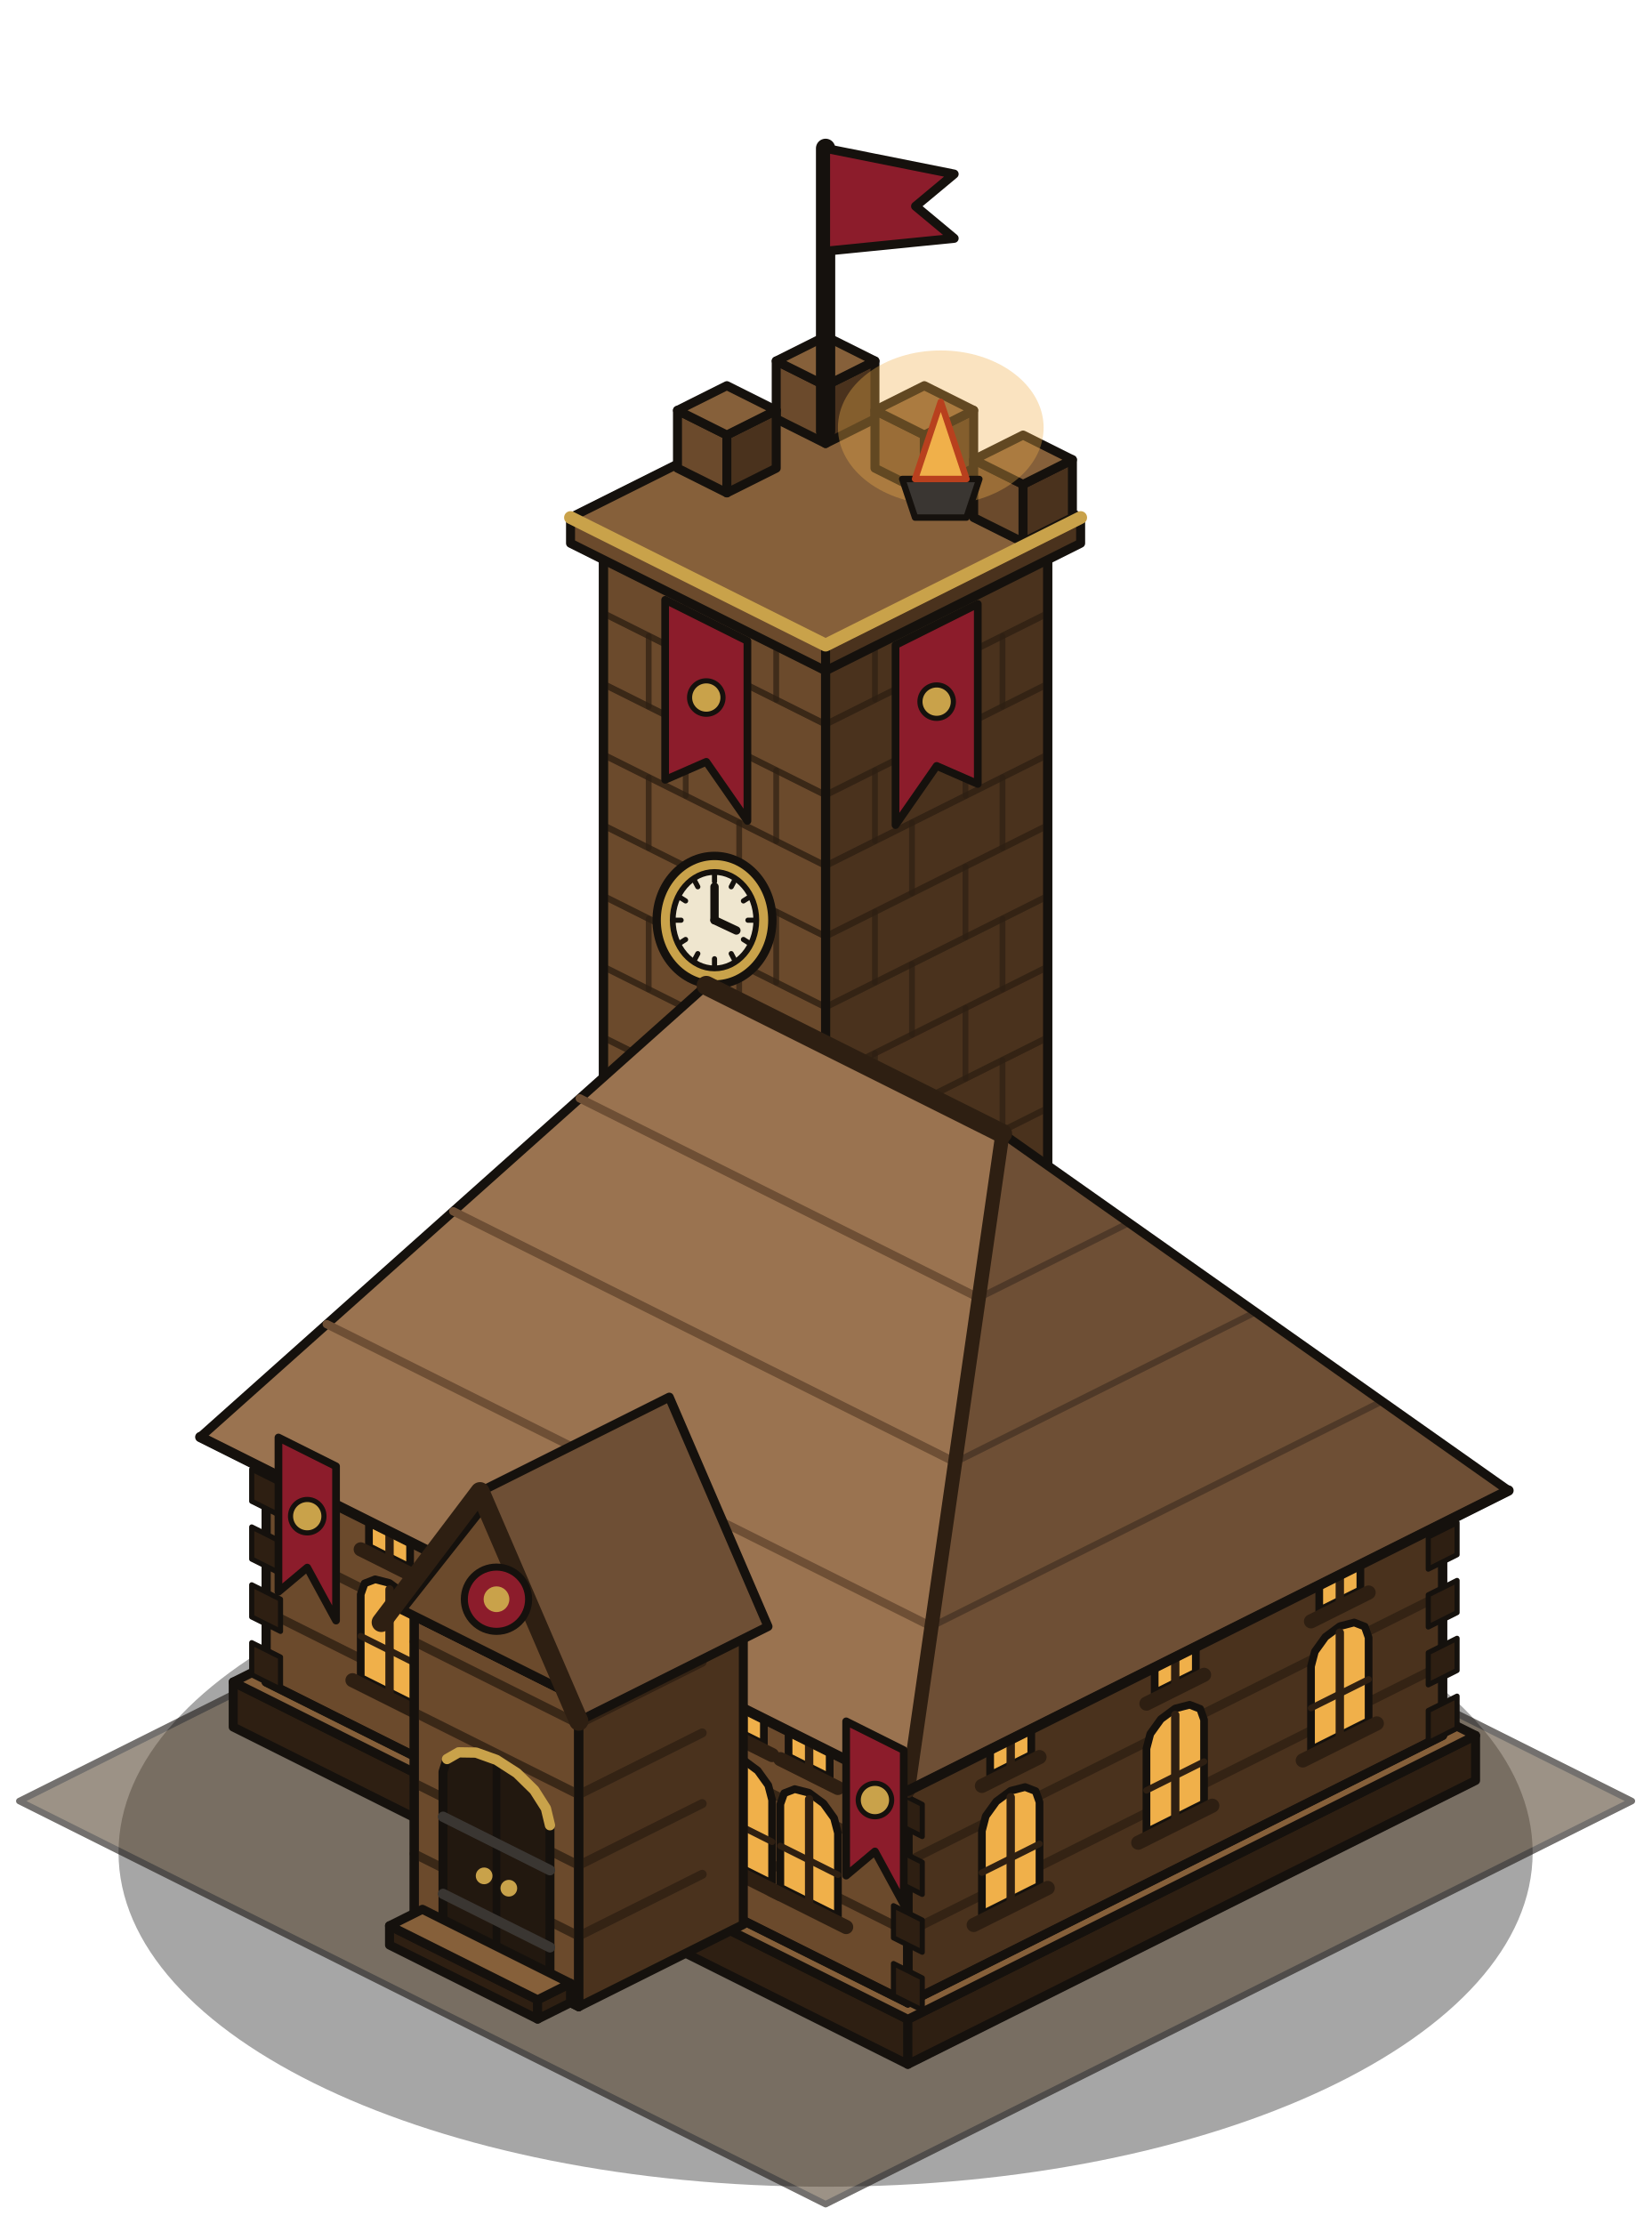
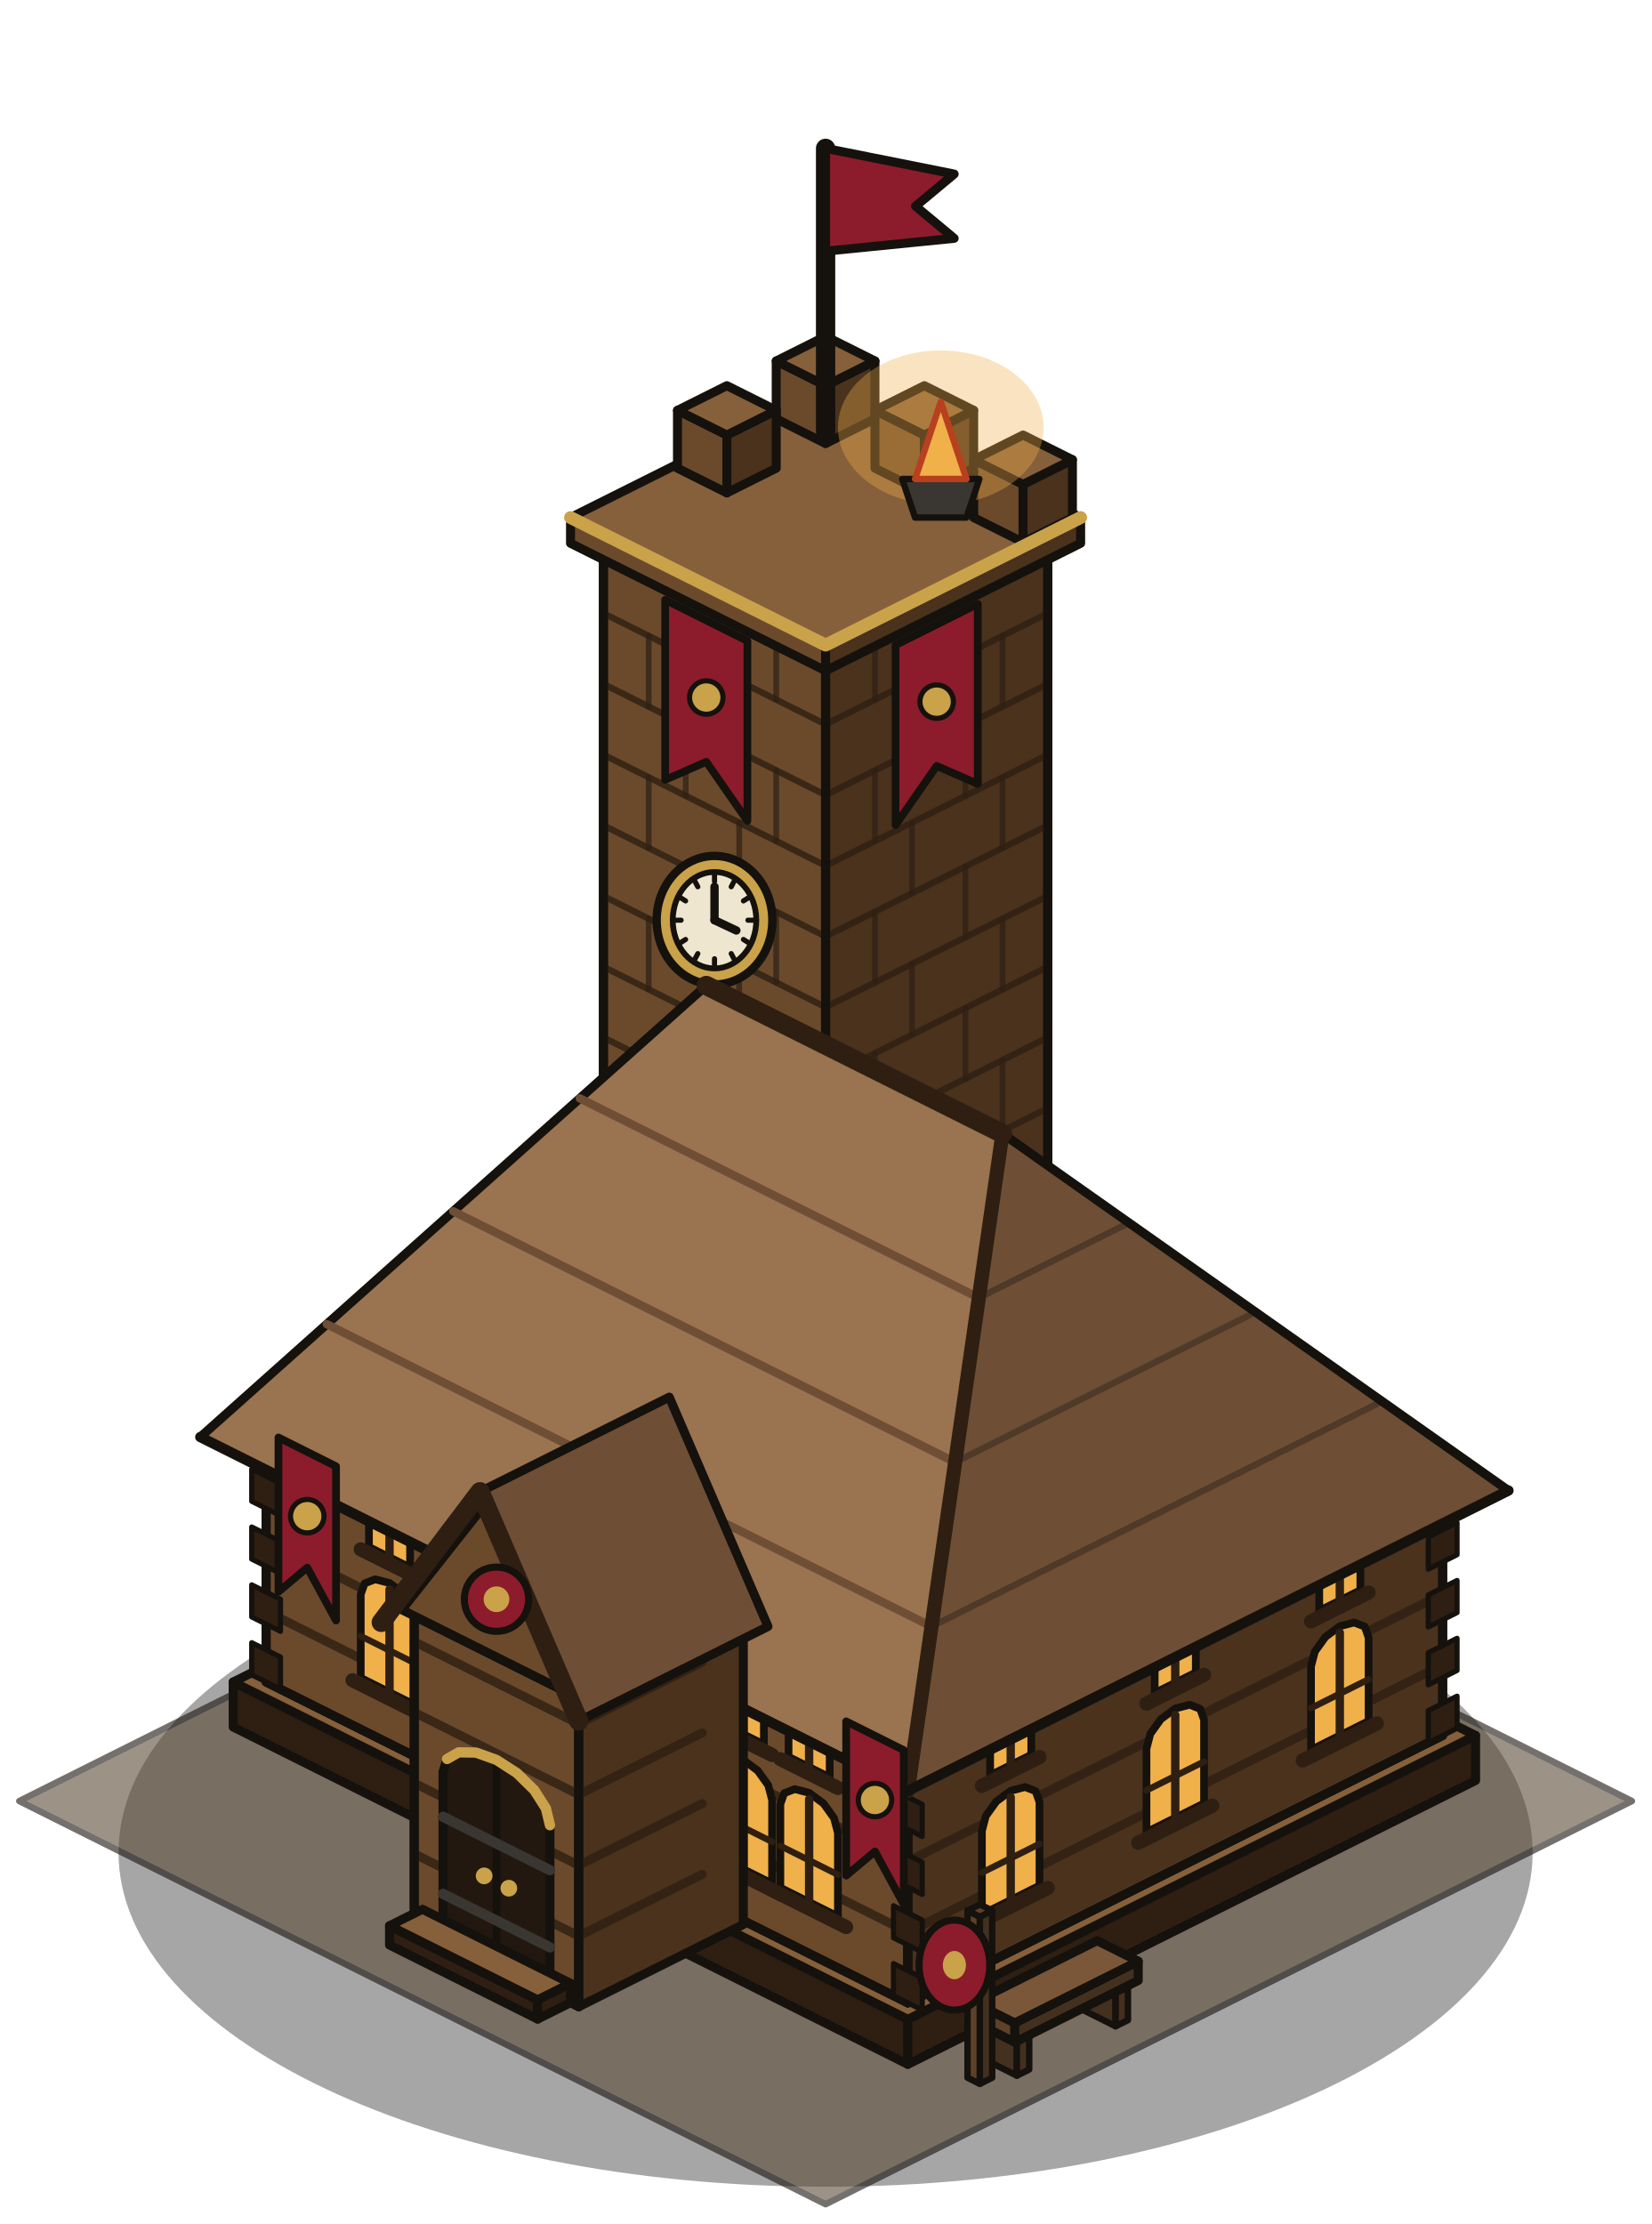
<svg xmlns="http://www.w3.org/2000/svg" width="514" height="692" viewBox="-128.44 -280.2 257 346">
  <ellipse cx="0" cy="8" rx="110" ry="52" fill="#000" opacity="0.35" />
  <polygon points="0,-62.72 125.44,0 0,62.72 -125.44,0" fill="#5a4a36" stroke="#15110d" stroke-width="1.0" stroke-linejoin="round" opacity="0.6" />
  <polygon points="-92.16,-11.52 12.8,40.96 12.8,33.96 -92.16,-18.52" fill="#2e1f12" stroke="#15110d" stroke-width="1.4" stroke-linejoin="round" />
  <polygon points="12.8,40.96 101.12,-3.2 101.12,-10.2 12.8,33.96" fill="#2e1f12" stroke="#15110d" stroke-width="1.4" stroke-linejoin="round" />
  <polygon points="-3.84,-62.68 101.12,-10.2 12.8,33.96 -92.16,-18.52" fill="#86603a" stroke="#15110d" stroke-width="1.4" stroke-linejoin="round" />
  <polygon points="-87.04,-18.52 12.8,31.4 12.8,-13.6 -87.04,-63.52" fill="#6b4a2c" stroke="#15110d" stroke-width="1.4" stroke-linejoin="round" />
  <polygon points="12.8,31.4 96,-10.2 96,-55.2 12.8,-13.6" fill="#4a321d" stroke="#15110d" stroke-width="1.4" stroke-linejoin="round" />
  <polygon points="-3.84,-105.12 96,-55.2 12.8,-13.6 -87.04,-63.52" fill="#86603a" stroke="#15110d" stroke-width="1.4" stroke-linejoin="round" />
  <polyline points="-87.04,-29.52 12.8,20.4" fill="none" stroke="#2e1f12" stroke-width="1.4" stroke-linecap="round" stroke-linejoin="round" opacity="0.8" />
  <polyline points="-87.04,-40.52 12.8,9.4" fill="none" stroke="#2e1f12" stroke-width="1.4" stroke-linecap="round" stroke-linejoin="round" opacity="0.8" />
  <polyline points="-87.04,-51.52 12.8,-1.6" fill="none" stroke="#2e1f12" stroke-width="1.4" stroke-linecap="round" stroke-linejoin="round" opacity="0.8" />
  <polyline points="96,-21.2 12.8,20.4" fill="none" stroke="#2e1f12" stroke-width="1.4" stroke-linecap="round" stroke-linejoin="round" opacity="0.8" />
  <polyline points="96,-32.2 12.8,9.4" fill="none" stroke="#2e1f12" stroke-width="1.4" stroke-linecap="round" stroke-linejoin="round" opacity="0.8" />
  <polyline points="96,-43.2 12.8,-1.6" fill="none" stroke="#2e1f12" stroke-width="1.4" stroke-linecap="round" stroke-linejoin="round" opacity="0.8" />
  <polygon points="-87.04,-18.52 12.8,31.4 12.8,-13.6 -87.04,-63.52" fill="none" stroke="#15110d" stroke-width="1.4" stroke-linejoin="round" />
  <polygon points="96,-10.2 12.8,31.4 12.8,-13.6 96,-55.2" fill="none" stroke="#15110d" stroke-width="1.4" stroke-linejoin="round" />
  <polygon points="-72.32,-19.16 -63.36,-14.68 -63.36,-27.68 -63.96,-29.98 -65.6,-32.26 -67.84,-33.92 -70.08,-34.5 -71.72,-33.86 -72.32,-32.16" fill="#f0b04a" stroke="#15110d" stroke-width="1.2" stroke-linejoin="round" />
  <polyline points="-67.84,-16.92 -67.84,-32.92" fill="none" stroke="#2e1f12" stroke-width="1.3" stroke-linecap="round" stroke-linejoin="round" />
  <polyline points="-72.32,-25.66 -63.36,-21.18" fill="none" stroke="#2e1f12" stroke-width="1.0" stroke-linecap="round" stroke-linejoin="round" />
  <polyline points="-73.6,-18.8 -62.08,-13.04" fill="none" stroke="#2e1f12" stroke-width="2.2" stroke-linecap="round" stroke-linejoin="round" />
  <polygon points="-59.52,-12.76 -50.56,-8.28 -50.56,-21.28 -51.16,-23.58 -52.8,-25.86 -55.04,-27.52 -57.28,-28.1 -58.92,-27.46 -59.52,-25.76" fill="#f0b04a" stroke="#15110d" stroke-width="1.2" stroke-linejoin="round" />
  <polyline points="-55.04,-10.52 -55.04,-26.52" fill="none" stroke="#2e1f12" stroke-width="1.3" stroke-linecap="round" stroke-linejoin="round" />
  <polyline points="-59.52,-19.26 -50.56,-14.78" fill="none" stroke="#2e1f12" stroke-width="1.0" stroke-linecap="round" stroke-linejoin="round" />
  <polyline points="-60.8,-12.4 -49.28,-6.64" fill="none" stroke="#2e1f12" stroke-width="2.2" stroke-linecap="round" stroke-linejoin="round" />
  <polygon points="-17.28,8.36 -8.32,12.84 -8.32,-0.16 -8.92,-2.46 -10.56,-4.74 -12.8,-6.4 -15.04,-6.98 -16.68,-6.34 -17.28,-4.64" fill="#f0b04a" stroke="#15110d" stroke-width="1.2" stroke-linejoin="round" />
  <polyline points="-12.8,10.6 -12.8,-5.4" fill="none" stroke="#2e1f12" stroke-width="1.3" stroke-linecap="round" stroke-linejoin="round" />
  <polyline points="-17.28,1.86 -8.32,6.34" fill="none" stroke="#2e1f12" stroke-width="1.0" stroke-linecap="round" stroke-linejoin="round" />
  <polyline points="-18.56,8.72 -7.04,14.48" fill="none" stroke="#2e1f12" stroke-width="2.2" stroke-linecap="round" stroke-linejoin="round" />
  <polygon points="-7.04,13.48 1.92,17.96 1.92,4.96 1.32,2.66 -0.32,0.38 -2.56,-1.28 -4.8,-1.86 -6.44,-1.22 -7.04,0.48" fill="#f0b04a" stroke="#15110d" stroke-width="1.2" stroke-linejoin="round" />
  <polyline points="-2.56,15.72 -2.56,-0.28" fill="none" stroke="#2e1f12" stroke-width="1.3" stroke-linecap="round" stroke-linejoin="round" />
  <polyline points="-7.04,6.98 1.92,11.46" fill="none" stroke="#2e1f12" stroke-width="1.0" stroke-linecap="round" stroke-linejoin="round" />
  <polyline points="-8.32,13.84 3.2,19.6" fill="none" stroke="#2e1f12" stroke-width="2.2" stroke-linecap="round" stroke-linejoin="round" />
  <polygon points="84.48,-12.44 75.52,-7.96 75.52,-20.96 76.12,-23.26 77.76,-25.54 80,-27.2 82.24,-27.78 83.88,-27.14 84.48,-25.44" fill="#f0b04a" stroke="#15110d" stroke-width="1.2" stroke-linejoin="round" />
  <polyline points="80,-10.2 80,-26.2" fill="none" stroke="#2e1f12" stroke-width="1.3" stroke-linecap="round" stroke-linejoin="round" />
  <polyline points="84.48,-18.94 75.52,-14.46" fill="none" stroke="#2e1f12" stroke-width="1.0" stroke-linecap="round" stroke-linejoin="round" />
  <polyline points="85.76,-12.08 74.24,-6.32" fill="none" stroke="#2e1f12" stroke-width="2.2" stroke-linecap="round" stroke-linejoin="round" />
  <polygon points="58.88,0.36 49.92,4.84 49.92,-8.16 50.52,-10.46 52.16,-12.74 54.4,-14.4 56.64,-14.98 58.28,-14.34 58.88,-12.64" fill="#f0b04a" stroke="#15110d" stroke-width="1.2" stroke-linejoin="round" />
  <polyline points="54.4,2.6 54.4,-13.4" fill="none" stroke="#2e1f12" stroke-width="1.3" stroke-linecap="round" stroke-linejoin="round" />
  <polyline points="58.88,-6.14 49.92,-1.66" fill="none" stroke="#2e1f12" stroke-width="1.0" stroke-linecap="round" stroke-linejoin="round" />
  <polyline points="60.16,0.72 48.64,6.48" fill="none" stroke="#2e1f12" stroke-width="2.2" stroke-linecap="round" stroke-linejoin="round" />
  <polygon points="33.28,13.16 24.32,17.64 24.32,4.64 24.92,2.34 26.56,0.06 28.8,-1.6 31.04,-2.18 32.68,-1.54 33.28,0.16" fill="#f0b04a" stroke="#15110d" stroke-width="1.2" stroke-linejoin="round" />
  <polyline points="28.8,15.4 28.8,-0.6" fill="none" stroke="#2e1f12" stroke-width="1.3" stroke-linecap="round" stroke-linejoin="round" />
  <polyline points="33.28,6.66 24.32,11.14" fill="none" stroke="#2e1f12" stroke-width="1.0" stroke-linecap="round" stroke-linejoin="round" />
  <polyline points="34.56,13.52 23.04,19.28" fill="none" stroke="#2e1f12" stroke-width="2.2" stroke-linecap="round" stroke-linejoin="round" />
  <polygon points="83.2,-32.8 76.8,-29.6 76.8,-37.6 83.2,-40.8" fill="#f0b04a" stroke="#15110d" stroke-width="1.2" stroke-linejoin="round" />
  <polyline points="80,-31.2 80,-39.2" fill="none" stroke="#2e1f12" stroke-width="1.3" stroke-linecap="round" stroke-linejoin="round" />
  <polyline points="83.2,-36.8 76.8,-33.6" fill="none" stroke="#2e1f12" stroke-width="1.0" stroke-linecap="round" stroke-linejoin="round" />
  <polyline points="84.48,-32.44 75.52,-27.96" fill="none" stroke="#2e1f12" stroke-width="2.2" stroke-linecap="round" stroke-linejoin="round" />
  <polygon points="57.6,-20 51.2,-16.8 51.2,-24.8 57.6,-28" fill="#f0b04a" stroke="#15110d" stroke-width="1.2" stroke-linejoin="round" />
  <polyline points="54.4,-18.4 54.4,-26.4" fill="none" stroke="#2e1f12" stroke-width="1.3" stroke-linecap="round" stroke-linejoin="round" />
  <polyline points="57.6,-24 51.2,-20.8" fill="none" stroke="#2e1f12" stroke-width="1.0" stroke-linecap="round" stroke-linejoin="round" />
  <polyline points="58.88,-19.64 49.92,-15.16" fill="none" stroke="#2e1f12" stroke-width="2.2" stroke-linecap="round" stroke-linejoin="round" />
  <polygon points="32,-7.2 25.6,-4 25.6,-12 32,-15.2" fill="#f0b04a" stroke="#15110d" stroke-width="1.2" stroke-linejoin="round" />
  <polyline points="28.8,-5.6 28.8,-13.6" fill="none" stroke="#2e1f12" stroke-width="1.3" stroke-linecap="round" stroke-linejoin="round" />
  <polyline points="32,-11.2 25.6,-8" fill="none" stroke="#2e1f12" stroke-width="1.0" stroke-linecap="round" stroke-linejoin="round" />
  <polyline points="33.28,-6.84 24.32,-2.36" fill="none" stroke="#2e1f12" stroke-width="2.2" stroke-linecap="round" stroke-linejoin="round" />
  <polygon points="-71.04,-39.52 -64.64,-36.32 -64.64,-44.32 -71.04,-47.52" fill="#f0b04a" stroke="#15110d" stroke-width="1.2" stroke-linejoin="round" />
  <polyline points="-67.84,-37.92 -67.84,-45.92" fill="none" stroke="#2e1f12" stroke-width="1.3" stroke-linecap="round" stroke-linejoin="round" />
  <polyline points="-71.04,-43.52 -64.64,-40.32" fill="none" stroke="#2e1f12" stroke-width="1.0" stroke-linecap="round" stroke-linejoin="round" />
  <polyline points="-72.32,-39.16 -63.36,-34.68" fill="none" stroke="#2e1f12" stroke-width="2.2" stroke-linecap="round" stroke-linejoin="round" />
  <polygon points="-58.24,-33.12 -51.84,-29.92 -51.84,-37.92 -58.24,-41.12" fill="#f0b04a" stroke="#15110d" stroke-width="1.2" stroke-linejoin="round" />
  <polyline points="-55.04,-31.52 -55.04,-39.52" fill="none" stroke="#2e1f12" stroke-width="1.3" stroke-linecap="round" stroke-linejoin="round" />
  <polyline points="-58.24,-37.12 -51.84,-33.92" fill="none" stroke="#2e1f12" stroke-width="1.0" stroke-linecap="round" stroke-linejoin="round" />
  <polyline points="-59.52,-32.76 -50.56,-28.28" fill="none" stroke="#2e1f12" stroke-width="2.2" stroke-linecap="round" stroke-linejoin="round" />
  <polygon points="-16,-12 -9.6,-8.8 -9.6,-16.8 -16,-20" fill="#f0b04a" stroke="#15110d" stroke-width="1.2" stroke-linejoin="round" />
  <polyline points="-12.8,-10.4 -12.8,-18.4" fill="none" stroke="#2e1f12" stroke-width="1.3" stroke-linecap="round" stroke-linejoin="round" />
  <polyline points="-16,-16 -9.6,-12.8" fill="none" stroke="#2e1f12" stroke-width="1.0" stroke-linecap="round" stroke-linejoin="round" />
  <polyline points="-17.28,-11.64 -8.32,-7.16" fill="none" stroke="#2e1f12" stroke-width="2.2" stroke-linecap="round" stroke-linejoin="round" />
  <polygon points="-5.76,-6.88 0.64,-3.68 0.64,-11.68 -5.76,-14.88" fill="#f0b04a" stroke="#15110d" stroke-width="1.2" stroke-linejoin="round" />
  <polyline points="-2.56,-5.28 -2.56,-13.28" fill="none" stroke="#2e1f12" stroke-width="1.3" stroke-linecap="round" stroke-linejoin="round" />
  <polyline points="-5.76,-10.88 0.64,-7.68" fill="none" stroke="#2e1f12" stroke-width="1.0" stroke-linecap="round" stroke-linejoin="round" />
  <polyline points="-7.04,-6.52 1.92,-2.04" fill="none" stroke="#2e1f12" stroke-width="2.2" stroke-linecap="round" stroke-linejoin="round" />
  <polygon points="-89.28,-19.64 -84.8,-17.4 -84.8,-22.4 -89.28,-24.64" fill="#2e1f12" stroke="#15110d" stroke-width="0.8" stroke-linejoin="round" />
  <polygon points="-89.28,-28.64 -84.8,-26.4 -84.8,-31.4 -89.28,-33.64" fill="#2e1f12" stroke="#15110d" stroke-width="0.8" stroke-linejoin="round" />
  <polygon points="-89.28,-37.64 -84.8,-35.4 -84.8,-40.4 -89.28,-42.64" fill="#2e1f12" stroke="#15110d" stroke-width="0.8" stroke-linejoin="round" />
  <polygon points="-89.28,-46.64 -84.8,-44.4 -84.8,-49.4 -89.28,-51.64" fill="#2e1f12" stroke="#15110d" stroke-width="0.8" stroke-linejoin="round" />
  <polygon points="-89.28,-55.64 -84.8,-53.4 -84.8,-58.4 -89.28,-60.64" fill="#2e1f12" stroke="#15110d" stroke-width="0.8" stroke-linejoin="round" />
  <polygon points="10.56,30.28 15.04,32.52 15.04,27.52 10.56,25.28" fill="#2e1f12" stroke="#15110d" stroke-width="0.8" stroke-linejoin="round" />
  <polygon points="10.56,21.28 15.04,23.52 15.04,18.52 10.56,16.28" fill="#2e1f12" stroke="#15110d" stroke-width="0.8" stroke-linejoin="round" />
  <polygon points="10.56,12.28 15.04,14.52 15.04,9.52 10.56,7.28" fill="#2e1f12" stroke="#15110d" stroke-width="0.8" stroke-linejoin="round" />
  <polygon points="10.56,3.28 15.04,5.52 15.04,0.52 10.56,-1.72" fill="#2e1f12" stroke="#15110d" stroke-width="0.8" stroke-linejoin="round" />
  <polygon points="10.56,-5.72 15.04,-3.48 15.04,-8.48 10.56,-10.72" fill="#2e1f12" stroke="#15110d" stroke-width="0.8" stroke-linejoin="round" />
  <polygon points="98.24,-11.32 93.76,-9.08 93.76,-14.08 98.24,-16.32" fill="#2e1f12" stroke="#15110d" stroke-width="0.8" stroke-linejoin="round" />
  <polygon points="98.24,-20.32 93.76,-18.08 93.76,-23.08 98.24,-25.32" fill="#2e1f12" stroke="#15110d" stroke-width="0.8" stroke-linejoin="round" />
  <polygon points="98.24,-29.32 93.76,-27.08 93.76,-32.08 98.24,-34.32" fill="#2e1f12" stroke="#15110d" stroke-width="0.8" stroke-linejoin="round" />
  <polygon points="98.24,-38.32 93.76,-36.08 93.76,-41.08 98.24,-43.32" fill="#2e1f12" stroke="#15110d" stroke-width="0.8" stroke-linejoin="round" />
  <polygon points="98.24,-47.32 93.76,-45.08 93.76,-50.08 98.24,-52.32" fill="#2e1f12" stroke="#15110d" stroke-width="0.8" stroke-linejoin="round" />
  <polyline points="-87.04,-61.52 12.8,-11.6 96,-53.2" fill="none" stroke="#2e1f12" stroke-width="3" stroke-linecap="round" stroke-linejoin="round" />
  <polygon points="-34.56,-52.79 0,-35.51 0,-178.4 -34.56,-195.68" fill="#6b4a2c" stroke="#15110d" stroke-width="1.4" stroke-linejoin="round" />
  <polygon points="0,-35.51 34.56,-52.79 34.56,-195.68 0,-178.4" fill="#4a321d" stroke="#15110d" stroke-width="1.4" stroke-linejoin="round" />
  <polygon points="0,-212.96 34.56,-195.68 0,-178.4 -34.56,-195.68" fill="#86603a" stroke="#15110d" stroke-width="1.4" stroke-linejoin="round" />
  <polyline points="-34.56,-63.79 0,-46.51" fill="none" stroke="#2e1f12" stroke-width="1.0" stroke-linecap="round" stroke-linejoin="round" opacity="0.8" />
  <polyline points="-34.56,-74.79 0,-57.51" fill="none" stroke="#2e1f12" stroke-width="1.0" stroke-linecap="round" stroke-linejoin="round" opacity="0.8" />
  <polyline points="-34.56,-85.79 0,-68.51" fill="none" stroke="#2e1f12" stroke-width="1.0" stroke-linecap="round" stroke-linejoin="round" opacity="0.8" />
  <polyline points="-34.56,-96.79 0,-79.51" fill="none" stroke="#2e1f12" stroke-width="1.0" stroke-linecap="round" stroke-linejoin="round" opacity="0.8" />
  <polyline points="-34.56,-107.79 0,-90.51" fill="none" stroke="#2e1f12" stroke-width="1.0" stroke-linecap="round" stroke-linejoin="round" opacity="0.8" />
  <polyline points="-34.56,-118.79 0,-101.51" fill="none" stroke="#2e1f12" stroke-width="1.0" stroke-linecap="round" stroke-linejoin="round" opacity="0.8" />
  <polyline points="-34.56,-129.79 0,-112.51" fill="none" stroke="#2e1f12" stroke-width="1.0" stroke-linecap="round" stroke-linejoin="round" opacity="0.8" />
  <polyline points="-34.56,-140.79 0,-123.51" fill="none" stroke="#2e1f12" stroke-width="1.0" stroke-linecap="round" stroke-linejoin="round" opacity="0.8" />
  <polyline points="-34.56,-151.79 0,-134.51" fill="none" stroke="#2e1f12" stroke-width="1.0" stroke-linecap="round" stroke-linejoin="round" opacity="0.8" />
  <polyline points="-34.56,-162.79 0,-145.51" fill="none" stroke="#2e1f12" stroke-width="1.0" stroke-linecap="round" stroke-linejoin="round" opacity="0.8" />
  <polyline points="-34.56,-173.79 0,-156.51" fill="none" stroke="#2e1f12" stroke-width="1.0" stroke-linecap="round" stroke-linejoin="round" opacity="0.8" />
  <polyline points="-34.56,-184.79 0,-167.51" fill="none" stroke="#2e1f12" stroke-width="1.0" stroke-linecap="round" stroke-linejoin="round" opacity="0.8" />
  <polyline points="-21.76,-46.39 -21.76,-57.39" fill="none" stroke="#2e1f12" stroke-width="0.9" stroke-linecap="round" stroke-linejoin="round" opacity="0.7" />
  <polyline points="-7.68,-39.35 -7.68,-50.35" fill="none" stroke="#2e1f12" stroke-width="0.9" stroke-linecap="round" stroke-linejoin="round" opacity="0.7" />
  <polyline points="-27.52,-60.27 -27.52,-71.27" fill="none" stroke="#2e1f12" stroke-width="0.9" stroke-linecap="round" stroke-linejoin="round" opacity="0.7" />
  <polyline points="-13.44,-53.23 -13.44,-64.23" fill="none" stroke="#2e1f12" stroke-width="0.9" stroke-linecap="round" stroke-linejoin="round" opacity="0.7" />
  <polyline points="-21.76,-68.39 -21.76,-79.39" fill="none" stroke="#2e1f12" stroke-width="0.9" stroke-linecap="round" stroke-linejoin="round" opacity="0.7" />
  <polyline points="-7.68,-61.35 -7.68,-72.35" fill="none" stroke="#2e1f12" stroke-width="0.9" stroke-linecap="round" stroke-linejoin="round" opacity="0.7" />
  <polyline points="-27.52,-82.27 -27.52,-93.27" fill="none" stroke="#2e1f12" stroke-width="0.9" stroke-linecap="round" stroke-linejoin="round" opacity="0.7" />
  <polyline points="-13.44,-75.23 -13.44,-86.23" fill="none" stroke="#2e1f12" stroke-width="0.9" stroke-linecap="round" stroke-linejoin="round" opacity="0.7" />
  <polyline points="-21.76,-90.39 -21.76,-101.39" fill="none" stroke="#2e1f12" stroke-width="0.9" stroke-linecap="round" stroke-linejoin="round" opacity="0.7" />
  <polyline points="-7.68,-83.35 -7.68,-94.35" fill="none" stroke="#2e1f12" stroke-width="0.9" stroke-linecap="round" stroke-linejoin="round" opacity="0.7" />
  <polyline points="-27.52,-104.27 -27.52,-115.27" fill="none" stroke="#2e1f12" stroke-width="0.9" stroke-linecap="round" stroke-linejoin="round" opacity="0.7" />
  <polyline points="-13.44,-97.23 -13.44,-108.23" fill="none" stroke="#2e1f12" stroke-width="0.9" stroke-linecap="round" stroke-linejoin="round" opacity="0.7" />
  <polyline points="-21.76,-112.39 -21.76,-123.39" fill="none" stroke="#2e1f12" stroke-width="0.9" stroke-linecap="round" stroke-linejoin="round" opacity="0.7" />
  <polyline points="-7.68,-105.35 -7.68,-116.35" fill="none" stroke="#2e1f12" stroke-width="0.9" stroke-linecap="round" stroke-linejoin="round" opacity="0.7" />
  <polyline points="-27.52,-126.27 -27.52,-137.27" fill="none" stroke="#2e1f12" stroke-width="0.9" stroke-linecap="round" stroke-linejoin="round" opacity="0.7" />
  <polyline points="-13.44,-119.23 -13.44,-130.23" fill="none" stroke="#2e1f12" stroke-width="0.9" stroke-linecap="round" stroke-linejoin="round" opacity="0.7" />
  <polyline points="-21.76,-134.39 -21.76,-145.39" fill="none" stroke="#2e1f12" stroke-width="0.9" stroke-linecap="round" stroke-linejoin="round" opacity="0.7" />
  <polyline points="-7.68,-127.35 -7.68,-138.35" fill="none" stroke="#2e1f12" stroke-width="0.9" stroke-linecap="round" stroke-linejoin="round" opacity="0.7" />
  <polyline points="-27.52,-148.27 -27.52,-159.27" fill="none" stroke="#2e1f12" stroke-width="0.9" stroke-linecap="round" stroke-linejoin="round" opacity="0.7" />
  <polyline points="-13.44,-141.23 -13.44,-152.23" fill="none" stroke="#2e1f12" stroke-width="0.9" stroke-linecap="round" stroke-linejoin="round" opacity="0.7" />
  <polyline points="-21.76,-156.39 -21.76,-167.39" fill="none" stroke="#2e1f12" stroke-width="0.9" stroke-linecap="round" stroke-linejoin="round" opacity="0.7" />
  <polyline points="-7.68,-149.35 -7.68,-160.35" fill="none" stroke="#2e1f12" stroke-width="0.9" stroke-linecap="round" stroke-linejoin="round" opacity="0.7" />
  <polyline points="-27.52,-170.27 -27.52,-181.27" fill="none" stroke="#2e1f12" stroke-width="0.9" stroke-linecap="round" stroke-linejoin="round" opacity="0.7" />
  <polyline points="-13.44,-163.23 -13.44,-174.23" fill="none" stroke="#2e1f12" stroke-width="0.9" stroke-linecap="round" stroke-linejoin="round" opacity="0.7" />
  <polyline points="-21.76,-178.39 -21.76,-189.28" fill="none" stroke="#2e1f12" stroke-width="0.9" stroke-linecap="round" stroke-linejoin="round" opacity="0.7" />
  <polyline points="-7.68,-171.35 -7.68,-182.24" fill="none" stroke="#2e1f12" stroke-width="0.9" stroke-linecap="round" stroke-linejoin="round" opacity="0.7" />
  <polyline points="34.56,-63.79 0,-46.51" fill="none" stroke="#2e1f12" stroke-width="1.0" stroke-linecap="round" stroke-linejoin="round" opacity="0.8" />
  <polyline points="34.56,-74.79 0,-57.51" fill="none" stroke="#2e1f12" stroke-width="1.0" stroke-linecap="round" stroke-linejoin="round" opacity="0.8" />
  <polyline points="34.56,-85.79 0,-68.51" fill="none" stroke="#2e1f12" stroke-width="1.0" stroke-linecap="round" stroke-linejoin="round" opacity="0.8" />
  <polyline points="34.56,-96.79 0,-79.51" fill="none" stroke="#2e1f12" stroke-width="1.0" stroke-linecap="round" stroke-linejoin="round" opacity="0.8" />
  <polyline points="34.56,-107.79 0,-90.51" fill="none" stroke="#2e1f12" stroke-width="1.0" stroke-linecap="round" stroke-linejoin="round" opacity="0.8" />
  <polyline points="34.56,-118.79 0,-101.51" fill="none" stroke="#2e1f12" stroke-width="1.0" stroke-linecap="round" stroke-linejoin="round" opacity="0.8" />
  <polyline points="34.56,-129.79 0,-112.51" fill="none" stroke="#2e1f12" stroke-width="1.0" stroke-linecap="round" stroke-linejoin="round" opacity="0.8" />
  <polyline points="34.56,-140.79 0,-123.51" fill="none" stroke="#2e1f12" stroke-width="1.0" stroke-linecap="round" stroke-linejoin="round" opacity="0.8" />
  <polyline points="34.56,-151.79 0,-134.51" fill="none" stroke="#2e1f12" stroke-width="1.0" stroke-linecap="round" stroke-linejoin="round" opacity="0.8" />
  <polyline points="34.56,-162.79 0,-145.51" fill="none" stroke="#2e1f12" stroke-width="1.0" stroke-linecap="round" stroke-linejoin="round" opacity="0.8" />
  <polyline points="34.56,-173.79 0,-156.51" fill="none" stroke="#2e1f12" stroke-width="1.0" stroke-linecap="round" stroke-linejoin="round" opacity="0.8" />
  <polyline points="34.56,-184.79 0,-167.51" fill="none" stroke="#2e1f12" stroke-width="1.0" stroke-linecap="round" stroke-linejoin="round" opacity="0.8" />
  <polyline points="21.76,-46.39 21.76,-57.39" fill="none" stroke="#2e1f12" stroke-width="0.9" stroke-linecap="round" stroke-linejoin="round" opacity="0.7" />
  <polyline points="7.68,-39.35 7.68,-50.35" fill="none" stroke="#2e1f12" stroke-width="0.9" stroke-linecap="round" stroke-linejoin="round" opacity="0.7" />
  <polyline points="27.52,-60.27 27.52,-71.27" fill="none" stroke="#2e1f12" stroke-width="0.9" stroke-linecap="round" stroke-linejoin="round" opacity="0.7" />
  <polyline points="13.44,-53.23 13.44,-64.23" fill="none" stroke="#2e1f12" stroke-width="0.9" stroke-linecap="round" stroke-linejoin="round" opacity="0.7" />
  <polyline points="21.76,-68.39 21.76,-79.39" fill="none" stroke="#2e1f12" stroke-width="0.9" stroke-linecap="round" stroke-linejoin="round" opacity="0.7" />
  <polyline points="7.68,-61.35 7.68,-72.35" fill="none" stroke="#2e1f12" stroke-width="0.9" stroke-linecap="round" stroke-linejoin="round" opacity="0.7" />
  <polyline points="27.52,-82.27 27.52,-93.27" fill="none" stroke="#2e1f12" stroke-width="0.9" stroke-linecap="round" stroke-linejoin="round" opacity="0.7" />
  <polyline points="13.44,-75.23 13.44,-86.23" fill="none" stroke="#2e1f12" stroke-width="0.9" stroke-linecap="round" stroke-linejoin="round" opacity="0.7" />
  <polyline points="21.76,-90.39 21.76,-101.39" fill="none" stroke="#2e1f12" stroke-width="0.9" stroke-linecap="round" stroke-linejoin="round" opacity="0.7" />
  <polyline points="7.68,-83.35 7.68,-94.35" fill="none" stroke="#2e1f12" stroke-width="0.9" stroke-linecap="round" stroke-linejoin="round" opacity="0.7" />
  <polyline points="27.52,-104.27 27.52,-115.27" fill="none" stroke="#2e1f12" stroke-width="0.9" stroke-linecap="round" stroke-linejoin="round" opacity="0.7" />
  <polyline points="13.44,-97.23 13.44,-108.23" fill="none" stroke="#2e1f12" stroke-width="0.9" stroke-linecap="round" stroke-linejoin="round" opacity="0.7" />
  <polyline points="21.76,-112.39 21.76,-123.39" fill="none" stroke="#2e1f12" stroke-width="0.9" stroke-linecap="round" stroke-linejoin="round" opacity="0.7" />
  <polyline points="7.68,-105.35 7.68,-116.35" fill="none" stroke="#2e1f12" stroke-width="0.9" stroke-linecap="round" stroke-linejoin="round" opacity="0.7" />
  <polyline points="27.52,-126.27 27.52,-137.27" fill="none" stroke="#2e1f12" stroke-width="0.9" stroke-linecap="round" stroke-linejoin="round" opacity="0.7" />
  <polyline points="13.44,-119.23 13.44,-130.23" fill="none" stroke="#2e1f12" stroke-width="0.9" stroke-linecap="round" stroke-linejoin="round" opacity="0.7" />
  <polyline points="21.76,-134.39 21.76,-145.39" fill="none" stroke="#2e1f12" stroke-width="0.9" stroke-linecap="round" stroke-linejoin="round" opacity="0.7" />
  <polyline points="7.68,-127.35 7.68,-138.35" fill="none" stroke="#2e1f12" stroke-width="0.9" stroke-linecap="round" stroke-linejoin="round" opacity="0.7" />
  <polyline points="27.52,-148.27 27.52,-159.27" fill="none" stroke="#2e1f12" stroke-width="0.9" stroke-linecap="round" stroke-linejoin="round" opacity="0.7" />
  <polyline points="13.44,-141.23 13.44,-152.23" fill="none" stroke="#2e1f12" stroke-width="0.9" stroke-linecap="round" stroke-linejoin="round" opacity="0.7" />
  <polyline points="21.76,-156.39 21.76,-167.39" fill="none" stroke="#2e1f12" stroke-width="0.9" stroke-linecap="round" stroke-linejoin="round" opacity="0.7" />
  <polyline points="7.68,-149.35 7.68,-160.35" fill="none" stroke="#2e1f12" stroke-width="0.9" stroke-linecap="round" stroke-linejoin="round" opacity="0.7" />
  <polyline points="27.52,-170.27 27.52,-181.27" fill="none" stroke="#2e1f12" stroke-width="0.9" stroke-linecap="round" stroke-linejoin="round" opacity="0.7" />
  <polyline points="13.44,-163.23 13.44,-174.23" fill="none" stroke="#2e1f12" stroke-width="0.9" stroke-linecap="round" stroke-linejoin="round" opacity="0.7" />
  <polyline points="21.76,-178.39 21.76,-189.28" fill="none" stroke="#2e1f12" stroke-width="0.9" stroke-linecap="round" stroke-linejoin="round" opacity="0.7" />
  <polyline points="7.68,-171.35 7.68,-182.24" fill="none" stroke="#2e1f12" stroke-width="0.9" stroke-linecap="round" stroke-linejoin="round" opacity="0.7" />
  <polygon points="-34.56,-52.79 0,-35.51 0,-178.4 -34.56,-195.68" fill="none" stroke="#15110d" stroke-width="1.4" stroke-linejoin="round" />
  <polygon points="34.56,-52.79 0,-35.51 0,-178.4 34.56,-195.68" fill="none" stroke="#15110d" stroke-width="1.4" stroke-linejoin="round" />
  <polygon points="15.68,-165.04 18.88,-165.04 18.88,-178.04 15.68,-178.04" fill="#1a1612" stroke="#15110d" stroke-width="1.4" stroke-linejoin="round" />
  <ellipse cx="-17.28" cy="-137.04" rx="9" ry="10" fill="#c9a24a" stroke="#15110d" stroke-width="1.3" />
  <ellipse cx="-17.28" cy="-137.04" rx="6.5" ry="7.5" fill="#efe6cf" stroke="#15110d" stroke-width="0.9" />
  <polyline points="-12.08,-137.04 -11.08,-137.04" fill="none" stroke="#15110d" stroke-width="0.8" stroke-linecap="round" stroke-linejoin="round" />
  <polyline points="-12.78,-134.04 -11.91,-133.49" fill="none" stroke="#15110d" stroke-width="0.8" stroke-linecap="round" stroke-linejoin="round" />
  <polyline points="-14.68,-131.84 -14.18,-130.89" fill="none" stroke="#15110d" stroke-width="0.8" stroke-linecap="round" stroke-linejoin="round" />
  <polyline points="-17.28,-131.04 -17.28,-129.94" fill="none" stroke="#15110d" stroke-width="0.8" stroke-linecap="round" stroke-linejoin="round" />
  <polyline points="-19.88,-131.84 -20.38,-130.89" fill="none" stroke="#15110d" stroke-width="0.8" stroke-linecap="round" stroke-linejoin="round" />
  <polyline points="-21.78,-134.04 -22.65,-133.49" fill="none" stroke="#15110d" stroke-width="0.8" stroke-linecap="round" stroke-linejoin="round" />
  <polyline points="-22.48,-137.04 -23.48,-137.04" fill="none" stroke="#15110d" stroke-width="0.8" stroke-linecap="round" stroke-linejoin="round" />
  <polyline points="-21.78,-140.04 -22.65,-140.59" fill="none" stroke="#15110d" stroke-width="0.8" stroke-linecap="round" stroke-linejoin="round" />
  <polyline points="-19.88,-142.24 -20.38,-143.19" fill="none" stroke="#15110d" stroke-width="0.8" stroke-linecap="round" stroke-linejoin="round" />
  <polyline points="-17.28,-143.04 -17.28,-144.14" fill="none" stroke="#15110d" stroke-width="0.8" stroke-linecap="round" stroke-linejoin="round" />
  <polyline points="-14.68,-142.24 -14.18,-143.19" fill="none" stroke="#15110d" stroke-width="0.8" stroke-linecap="round" stroke-linejoin="round" />
  <polyline points="-12.78,-140.04 -11.91,-140.59" fill="none" stroke="#15110d" stroke-width="0.8" stroke-linecap="round" stroke-linejoin="round" />
  <polyline points="-17.28,-137.04 -17.28,-142.24" fill="none" stroke="#15110d" stroke-width="1.3" stroke-linecap="round" stroke-linejoin="round" />
  <polyline points="-17.28,-137.04 -13.88,-135.44" fill="none" stroke="#15110d" stroke-width="1.3" stroke-linecap="round" stroke-linejoin="round" />
  <polygon points="-39.68,-195.68 0,-175.84 0,-179.84 -39.68,-199.68" fill="#6b4a2c" stroke="#15110d" stroke-width="1.4" stroke-linejoin="round" />
  <polygon points="0,-175.84 39.68,-195.68 39.68,-199.68 0,-179.84" fill="#4a321d" stroke="#15110d" stroke-width="1.4" stroke-linejoin="round" />
  <polygon points="0,-219.52 39.68,-199.68 0,-179.84 -39.68,-199.68" fill="#86603a" stroke="#15110d" stroke-width="1.4" stroke-linejoin="round" />
  <polygon points="-7.68,-215.04 0,-211.2 0,-220.2 -7.68,-224.04" fill="#6b4a2c" stroke="#15110d" stroke-width="1.4" stroke-linejoin="round" />
  <polygon points="0,-211.2 7.68,-215.04 7.68,-224.04 0,-220.2" fill="#4a321d" stroke="#15110d" stroke-width="1.4" stroke-linejoin="round" />
  <polygon points="0,-227.88 7.68,-224.04 0,-220.2 -7.68,-224.04" fill="#86603a" stroke="#15110d" stroke-width="1.4" stroke-linejoin="round" />
  <polygon points="7.68,-207.36 15.36,-203.52 15.36,-212.52 7.68,-216.36" fill="#6b4a2c" stroke="#15110d" stroke-width="1.4" stroke-linejoin="round" />
  <polygon points="15.36,-203.52 23.04,-207.36 23.04,-216.36 15.36,-212.52" fill="#4a321d" stroke="#15110d" stroke-width="1.4" stroke-linejoin="round" />
  <polygon points="15.36,-220.2 23.04,-216.36 15.36,-212.52 7.68,-216.36" fill="#86603a" stroke="#15110d" stroke-width="1.4" stroke-linejoin="round" />
  <polygon points="23.04,-199.68 30.72,-195.84 30.72,-204.84 23.04,-208.68" fill="#6b4a2c" stroke="#15110d" stroke-width="1.4" stroke-linejoin="round" />
  <polygon points="30.72,-195.84 38.4,-199.68 38.4,-208.68 30.72,-204.84" fill="#4a321d" stroke="#15110d" stroke-width="1.4" stroke-linejoin="round" />
  <polygon points="30.72,-212.52 38.4,-208.68 30.72,-204.84 23.04,-208.68" fill="#86603a" stroke="#15110d" stroke-width="1.4" stroke-linejoin="round" />
  <polygon points="-23.04,-207.36 -15.36,-203.52 -15.36,-212.52 -23.04,-216.36" fill="#6b4a2c" stroke="#15110d" stroke-width="1.4" stroke-linejoin="round" />
  <polygon points="-15.36,-203.52 -7.68,-207.36 -7.68,-216.36 -15.36,-212.52" fill="#4a321d" stroke="#15110d" stroke-width="1.4" stroke-linejoin="round" />
  <polygon points="-15.36,-220.2 -7.68,-216.36 -15.36,-212.52 -23.04,-216.36" fill="#86603a" stroke="#15110d" stroke-width="1.4" stroke-linejoin="round" />
  <polyline points="0,-213.12 0,-257.12" fill="none" stroke="#15110d" stroke-width="3" stroke-linecap="round" stroke-linejoin="round" />
  <polygon points="0,-257.12 20,-253.12 14,-248.12 20,-243.12 0,-241.12" fill="#8c1c2b" stroke="#15110d" stroke-width="1.4" stroke-linejoin="round" />
  <polygon points="-24.96,-186.88 -12.16,-180.48 -12.16,-152.48 -18.56,-161.68 -24.96,-158.88" fill="#8c1c2b" stroke="#15110d" stroke-width="1.2" stroke-linejoin="round" />
  <ellipse cx="-18.56" cy="-171.68" rx="2.6" ry="2.6" fill="#c9a24a" stroke="#15110d" stroke-width="0.8" />
  <polygon points="10.88,-179.84 23.68,-186.24 23.68,-158.24 17.28,-161.04 10.88,-151.84" fill="#8c1c2b" stroke="#15110d" stroke-width="1.2" stroke-linejoin="round" />
  <ellipse cx="17.28" cy="-171.04" rx="2.6" ry="2.6" fill="#c9a24a" stroke="#15110d" stroke-width="0.8" />
  <polyline points="-39.68,-199.68 0,-179.84 39.68,-199.68" fill="none" stroke="#c9a24a" stroke-width="2" stroke-linecap="round" stroke-linejoin="round" />
  <ellipse cx="17.92" cy="-213.68" rx="16" ry="12" fill="#f0b04a" opacity="0.35" />
  <polygon points="11.92,-205.68 23.92,-205.68 21.92,-199.68 13.92,-199.68" fill="#3a3632" stroke="#15110d" stroke-width="1" stroke-linejoin="round" />
  <polygon points="13.92,-205.68 17.92,-217.68 21.92,-205.68" fill="#f0b04a" stroke="#b8401e" stroke-width="1" stroke-linejoin="round" />
  <polygon points="-18.56,-126.88 27.52,-103.84 12.8,-1.59 -97.28,-56.63" fill="#9a7350" stroke="#15110d" stroke-width="1.4" stroke-linejoin="round" />
  <polygon points="27.52,-103.84 106.24,-48.31 12.8,-1.59" fill="#6e4f35" stroke="#15110d" stroke-width="1.4" stroke-linejoin="round" />
  <polyline points="-38.24,-109.32 23.84,-78.28" fill="none" stroke="#6e4f35" stroke-width="1.3" stroke-linecap="round" stroke-linejoin="round" />
  <polyline points="47.2,-89.96 23.84,-78.28" fill="none" stroke="#15110d" stroke-width="1.0" stroke-linecap="round" stroke-linejoin="round" opacity="0.35" />
  <polyline points="-57.92,-91.75 20.16,-52.71" fill="none" stroke="#6e4f35" stroke-width="1.3" stroke-linecap="round" stroke-linejoin="round" />
  <polyline points="66.88,-76.07 20.16,-52.71" fill="none" stroke="#15110d" stroke-width="1.0" stroke-linecap="round" stroke-linejoin="round" opacity="0.35" />
  <polyline points="-77.6,-74.19 16.48,-27.15" fill="none" stroke="#6e4f35" stroke-width="1.3" stroke-linecap="round" stroke-linejoin="round" />
  <polyline points="86.56,-62.19 16.48,-27.15" fill="none" stroke="#15110d" stroke-width="1.0" stroke-linecap="round" stroke-linejoin="round" opacity="0.35" />
  <polyline points="-18.56,-126.88 27.52,-103.84" fill="none" stroke="#2e1f12" stroke-width="3" stroke-linecap="round" stroke-linejoin="round" />
  <polyline points="27.52,-103.84 12.8,-1.59" fill="none" stroke="#2e1f12" stroke-width="2.2" stroke-linecap="round" stroke-linejoin="round" />
  <polyline points="-97.28,-56.63 12.8,-1.59 106.24,-48.31" fill="none" stroke="#15110d" stroke-width="1.6" stroke-linecap="round" stroke-linejoin="round" />
  <polygon points="-64,19.2 -38.4,32 -38.4,-16 -64,-28.8" fill="#6b4a2c" stroke="#15110d" stroke-width="1.4" stroke-linejoin="round" />
  <polygon points="-38.4,32 -12.8,19.2 -12.8,-28.8 -38.4,-16" fill="#4a321d" stroke="#15110d" stroke-width="1.4" stroke-linejoin="round" />
  <polygon points="-38.4,-41.6 -12.8,-28.8 -38.4,-16 -64,-28.8" fill="#86603a" stroke="#15110d" stroke-width="1.4" stroke-linejoin="round" />
  <polyline points="-64,8.2 -38.4,21" fill="none" stroke="#2e1f12" stroke-width="1.4" stroke-linecap="round" stroke-linejoin="round" opacity="0.8" />
  <polyline points="-64,-2.8 -38.4,10" fill="none" stroke="#2e1f12" stroke-width="1.4" stroke-linecap="round" stroke-linejoin="round" opacity="0.8" />
  <polyline points="-64,-13.8 -38.4,-1" fill="none" stroke="#2e1f12" stroke-width="1.4" stroke-linecap="round" stroke-linejoin="round" opacity="0.8" />
  <polyline points="-64,-24.8 -38.4,-12" fill="none" stroke="#2e1f12" stroke-width="1.4" stroke-linecap="round" stroke-linejoin="round" opacity="0.8" />
  <polyline points="-19.2,11.4 -38.4,21" fill="none" stroke="#2e1f12" stroke-width="1.4" stroke-linecap="round" stroke-linejoin="round" opacity="0.8" />
  <polyline points="-19.2,0.4 -38.4,10" fill="none" stroke="#2e1f12" stroke-width="1.4" stroke-linecap="round" stroke-linejoin="round" opacity="0.8" />
  <polyline points="-19.2,-10.6 -38.4,-1" fill="none" stroke="#2e1f12" stroke-width="1.4" stroke-linecap="round" stroke-linejoin="round" opacity="0.8" />
  <polyline points="-19.2,-21.6 -38.4,-12" fill="none" stroke="#2e1f12" stroke-width="1.4" stroke-linecap="round" stroke-linejoin="round" opacity="0.8" />
  <polygon points="-64,19.2 -38.4,32 -38.4,-16 -64,-28.8" fill="none" stroke="#15110d" stroke-width="1.4" stroke-linejoin="round" />
  <polygon points="-65.92,-29.76 -51.2,-48.4 -36.48,-15.04" fill="#6b4a2c" stroke="#15110d" stroke-width="1.4" stroke-linejoin="round" />
  <polygon points="-38.4,-12.44 -53.76,-48.12 -24.32,-62.84 -8.96,-27.16" fill="#6e4f35" stroke="#15110d" stroke-width="1.4" stroke-linejoin="round" />
  <polyline points="-69.12,-27.8 -53.76,-48.12 -38.4,-12.44" fill="none" stroke="#2e1f12" stroke-width="3" stroke-linecap="round" stroke-linejoin="round" />
  <ellipse cx="-51.2" cy="-31.4" rx="5" ry="5" fill="#8c1c2b" stroke="#15110d" stroke-width="1.1" />
  <ellipse cx="-51.2" cy="-31.4" rx="2" ry="2" fill="#c9a24a" />
  <polygon points="-59.52,21.44 -42.88,29.76 -42.88,3.76 -43.51,1.15 -45.32,-1.7 -48.02,-4.35 -51.2,-6.4 -54.38,-7.54 -57.08,-7.58 -58.89,-6.54 -59.52,-4.56" fill="#22180f" stroke="#15110d" stroke-width="1.4" stroke-linejoin="round" />
  <polyline points="-51.2,25.6 -51.2,-6.4" fill="none" stroke="#15110d" stroke-width="1.2" stroke-linecap="round" stroke-linejoin="round" />
  <polyline points="-59.52,14.44 -42.88,22.76" fill="none" stroke="#3a3632" stroke-width="1.6" stroke-linecap="round" stroke-linejoin="round" />
  <polyline points="-59.52,2.44 -42.88,10.76" fill="none" stroke="#3a3632" stroke-width="1.6" stroke-linecap="round" stroke-linejoin="round" />
  <ellipse cx="-53.12" cy="11.64" rx="1.3" ry="1.3" fill="#c9a24a" />
  <ellipse cx="-49.28" cy="13.56" rx="1.3" ry="1.3" fill="#c9a24a" />
  <polygon points="-67.84,22.4 -44.8,33.92 -44.8,30.92 -67.84,19.4" fill="#2e1f12" stroke="#15110d" stroke-width="1.4" stroke-linejoin="round" />
  <polygon points="-44.8,33.92 -39.68,31.36 -39.68,28.36 -44.8,30.92" fill="#2e1f12" stroke="#15110d" stroke-width="1.4" stroke-linejoin="round" />
  <polygon points="-62.72,16.84 -39.68,28.36 -44.8,30.92 -67.84,19.4" fill="#86603a" stroke="#15110d" stroke-width="1.4" stroke-linejoin="round" />
  <polyline points="-42.88,3.76 -43.51,1.15 -45.32,-1.7 -48.02,-4.35 -51.2,-6.4 -54.38,-7.54 -57.08,-7.58 -58.89,-6.54" fill="none" stroke="#c9a24a" stroke-width="1.6" stroke-linecap="round" stroke-linejoin="round" />
+   <polygon points="40,32.48 45.12,35.04 45.12,29.04 40,26.48" fill="#43301e" stroke="#15110d" stroke-width="1.0" stroke-linejoin="round" />
+   <polygon points="45.12,35.04 47.04,34.08 47.04,28.08 45.12,29.04" fill="#43301e" stroke="#15110d" stroke-width="1.0" stroke-linejoin="round" />
+   <polygon points="41.92,25.52 47.04,28.08 45.12,29.04 40,26.48" fill="#43301e" stroke="#15110d" stroke-width="1.0" stroke-linejoin="round" />
+   <polygon points="24.64,40.16 29.76,42.72 29.76,36.72 24.64,34.16" fill="#43301e" stroke="#15110d" stroke-width="1.0" stroke-linejoin="round" />
+   <polygon points="29.76,42.72 31.68,41.76 31.68,35.76 29.76,36.72" fill="#43301e" stroke="#15110d" stroke-width="1.0" stroke-linejoin="round" />
+   <polygon points="26.56,33.2 31.68,35.76 29.76,36.72 24.64,34.16" fill="#43301e" stroke="#15110d" stroke-width="1.0" stroke-linejoin="round" />
+   <polygon points="23.04,34.32 29.44,37.52 29.44,34.52 23.04,31.32" fill="#5e4129" stroke="#15110d" stroke-width="1.4" stroke-linejoin="round" />
+   <polygon points="29.44,37.52 48.64,27.92 48.64,24.92 29.44,34.52" fill="#43301e" stroke="#15110d" stroke-width="1.4" stroke-linejoin="round" />
+   <polygon points="42.24,21.72 48.64,24.92 29.44,34.52 23.04,31.32" fill="#7a5738" stroke="#15110d" stroke-width="1.4" stroke-linejoin="round" />
+   <polygon points="22.08,43.04 24,44 24,18 22.08,17.04" fill="#5e4129" stroke="#15110d" stroke-width="1.0" stroke-linejoin="round" />
+   <polygon points="24,44 25.92,43.04 25.92,17.04 24,18" fill="#43301e" stroke="#15110d" stroke-width="1.0" stroke-linejoin="round" />
+   <polygon points="24,16.08 25.92,17.04 24,18 22.08,17.04" fill="#5e4129" stroke="#15110d" stroke-width="1.0" stroke-linejoin="round" />
+   <ellipse cx="20.04" cy="25.52" rx="5.5" ry="7" fill="#8c1c2b" stroke="#15110d" stroke-width="1.1" />
+   <ellipse cx="20.04" cy="25.52" rx="1.8" ry="2.2" fill="#c9a24a" />
  <polygon points="-85.12,-56.56 -76.16,-52.08 -76.16,-28.08 -80.64,-36.32 -85.12,-32.56" fill="#8c1c2b" stroke="#15110d" stroke-width="1.2" stroke-linejoin="round" />
  <ellipse cx="-80.64" cy="-44.32" rx="2.6" ry="2.6" fill="#c9a24a" stroke="#15110d" stroke-width="0.8" />
  <polygon points="3.2,-12.4 12.16,-7.92 12.16,16.08 7.68,7.84 3.2,11.6" fill="#8c1c2b" stroke="#15110d" stroke-width="1.2" stroke-linejoin="round" />
  <ellipse cx="7.68" cy="-0.16" rx="2.6" ry="2.6" fill="#c9a24a" stroke="#15110d" stroke-width="0.8" />
</svg>
